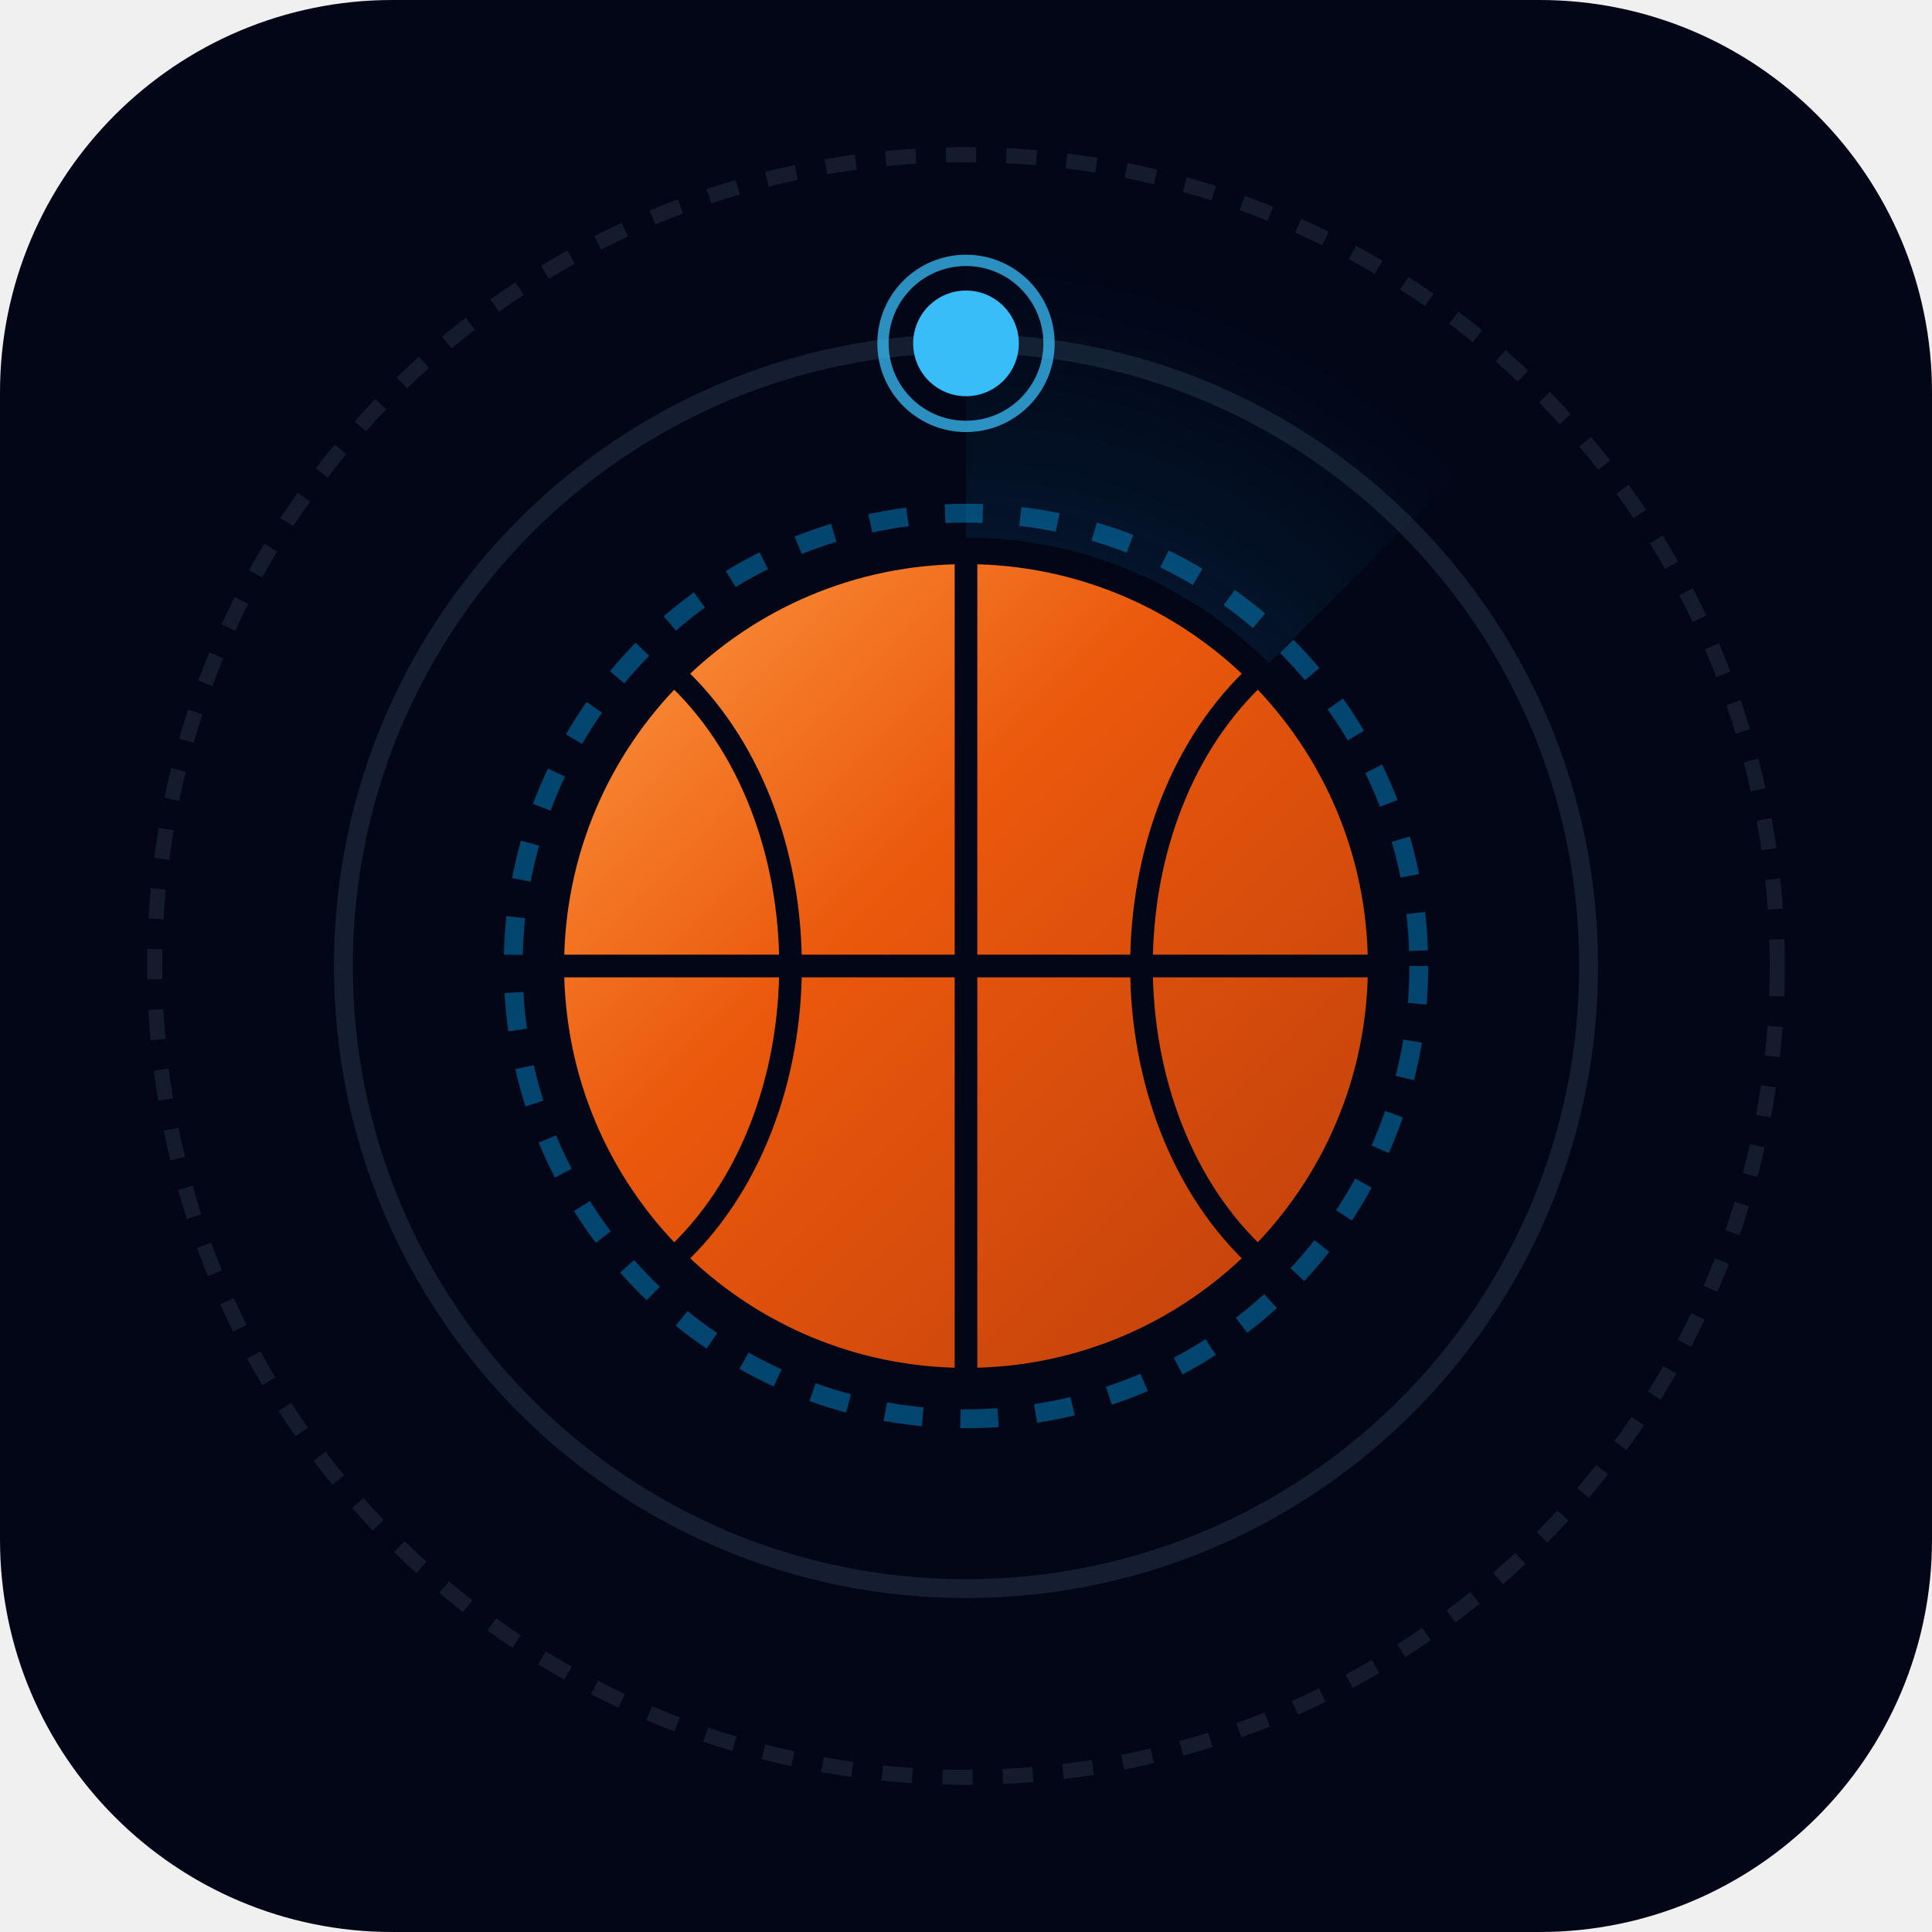
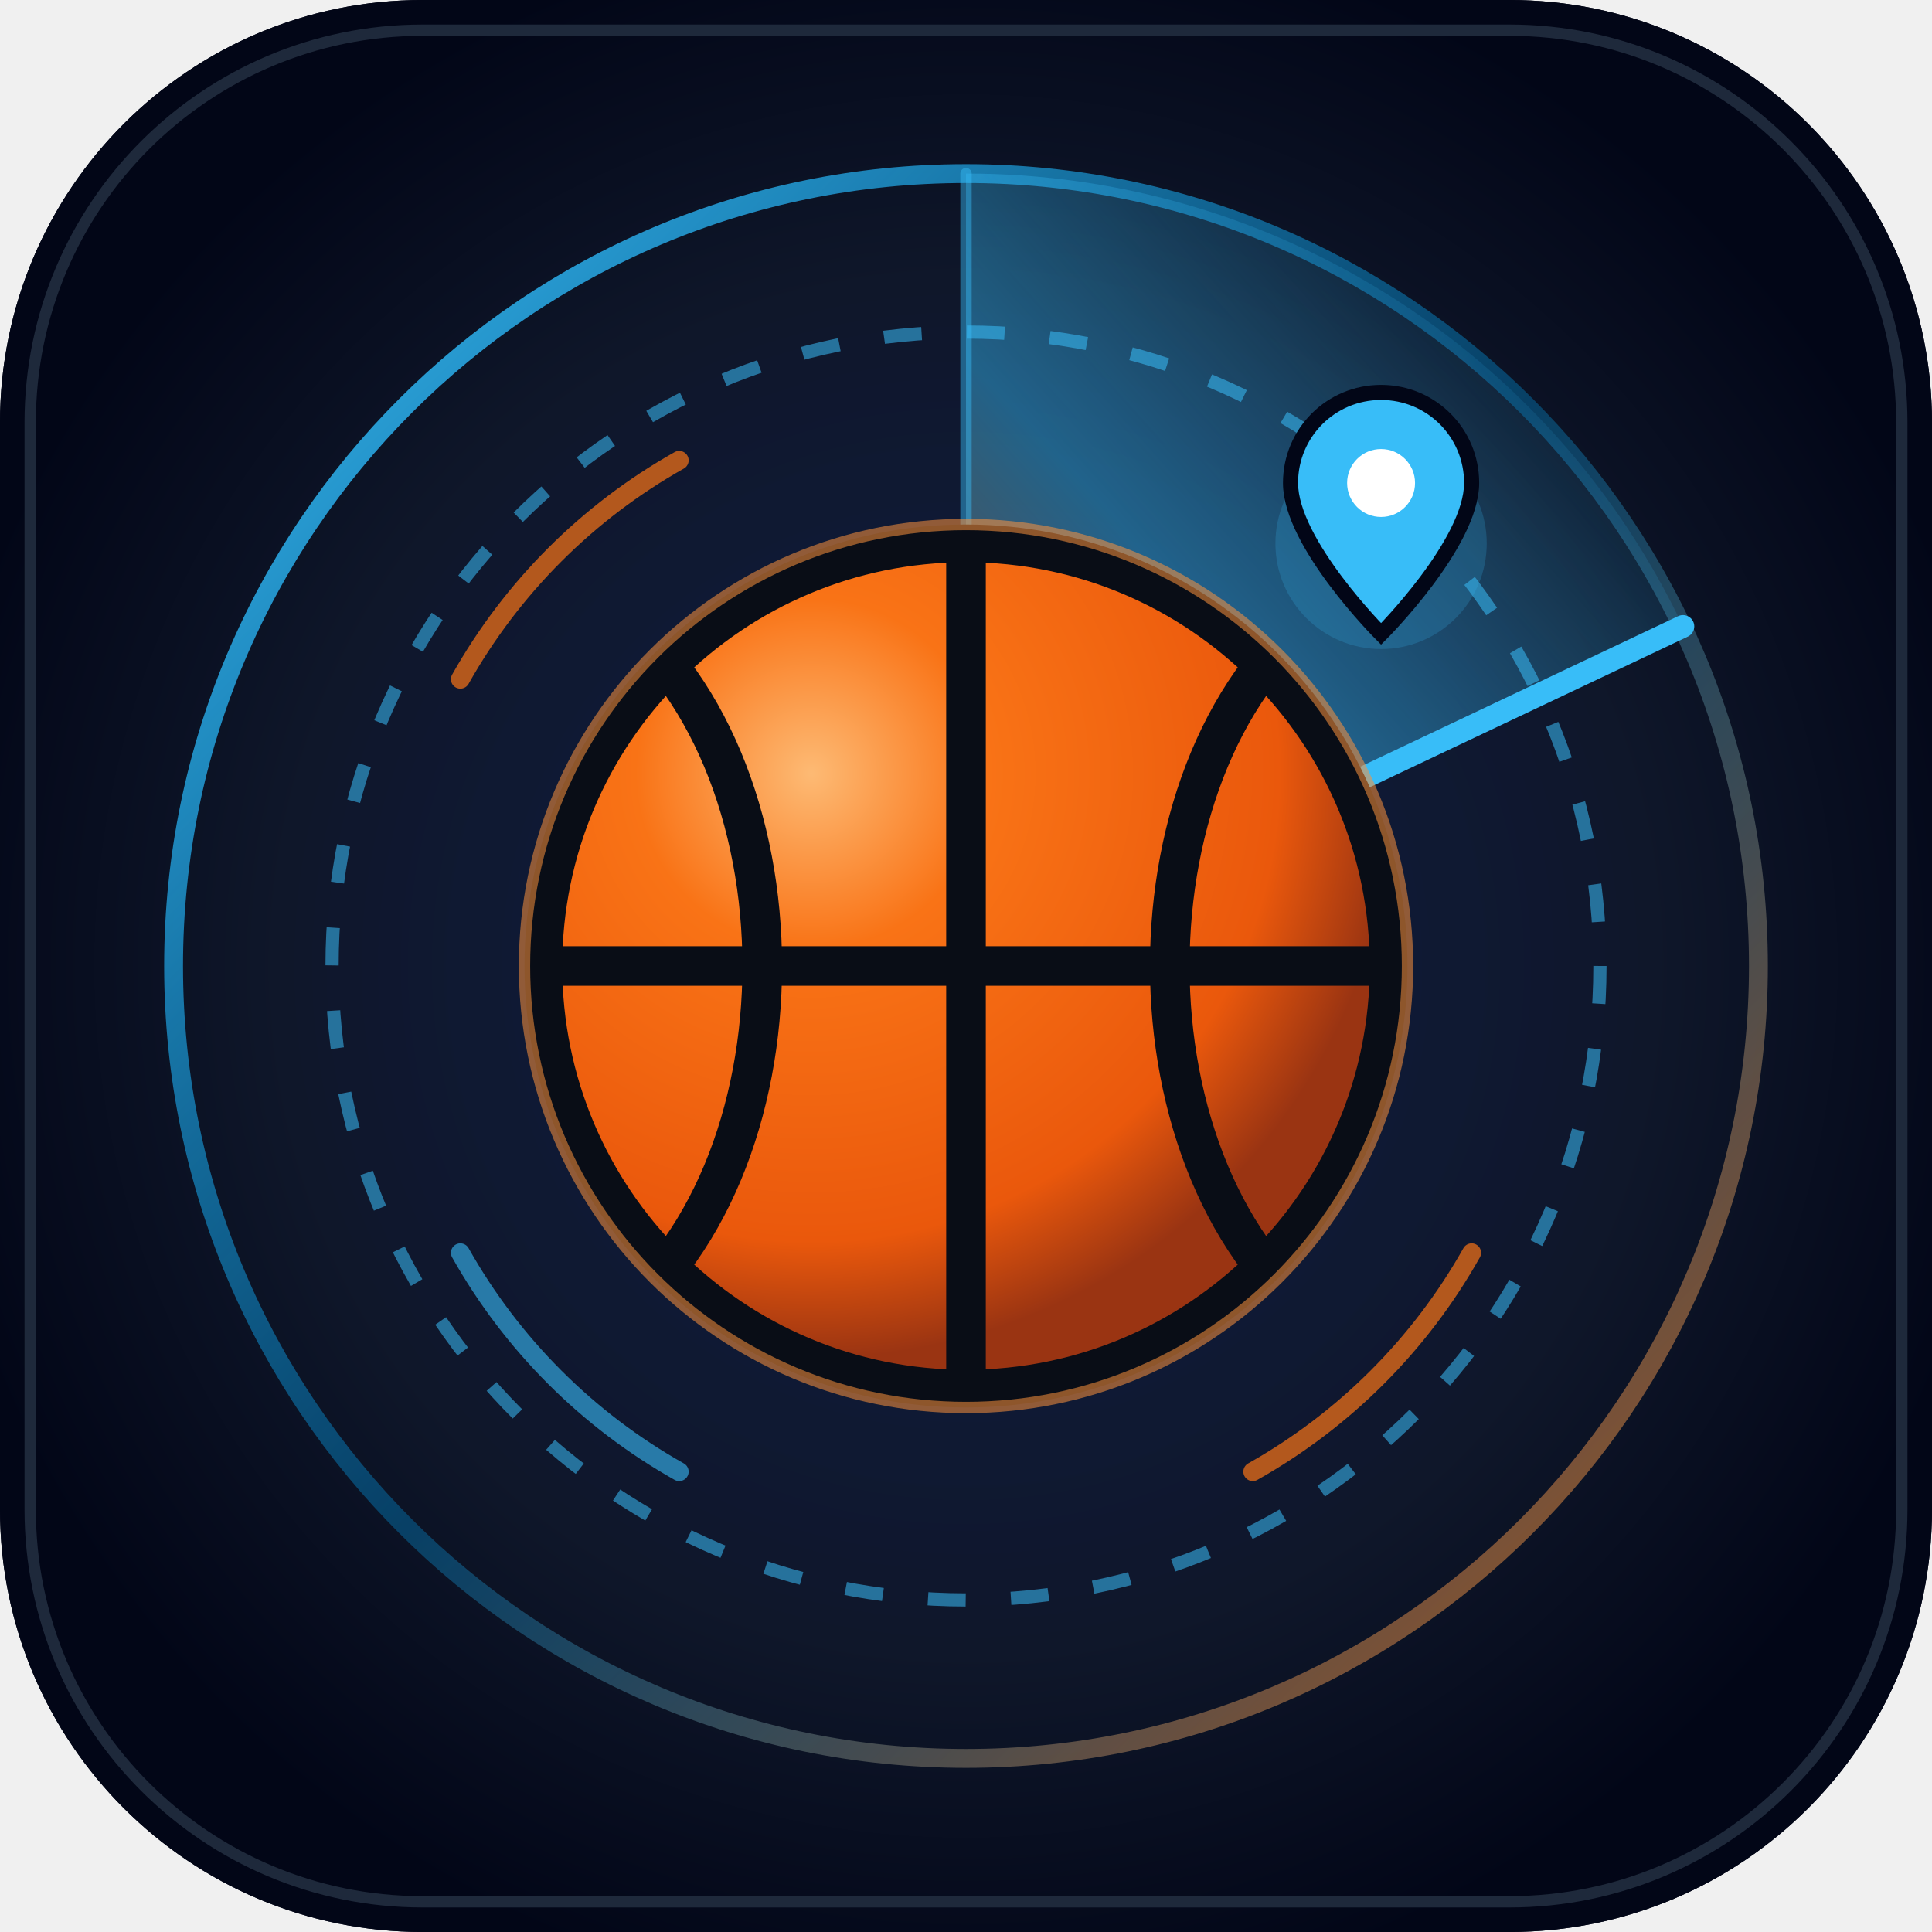
<svg xmlns="http://www.w3.org/2000/svg" viewBox="0 0 512 512" fill="none">
-   <rect width="512" height="512" rx="104" fill="#020617" />
-   <circle cx="256" cy="256" r="215" stroke="#1e293b" stroke-width="4" stroke-dasharray="8 8" opacity="0.6" />
-   <circle cx="256" cy="256" r="165" stroke="#334155" stroke-width="5" opacity="0.4" />
-   <circle cx="256" cy="256" r="120" stroke="#0284c7" stroke-width="5" stroke-dasharray="10 10" opacity="0.5" />
-   <path d="M 256 256 L 390 122 A 190 190 0 0 0 256 66 Z" fill="url(#radarGradient)" opacity="0.3" />
  <defs>
-     <radialGradient id="radarGradient" cx="256" cy="256" r="190" gradientUnits="userSpaceOnUse">
-       <stop offset="0%" stop-color="#38bdf8" stop-opacity="0.8" />
-       <stop offset="100%" stop-color="#0284c7" stop-opacity="0" />
+     <radialGradient id="bg2c" cx="256" cy="256" r="280" gradientUnits="userSpaceOnUse">
+       <stop offset="0%" stop-color="#172554" stop-opacity="0.55" />
+       <stop offset="65%" stop-color="#0f172a" />
+       <stop offset="100%" stop-color="#020617" />
    </radialGradient>
-     <linearGradient id="ballGradient" x1="160" y1="160" x2="350" y2="350" gradientUnits="userSpaceOnUse">
-       <stop offset="0%" stop-color="#fb923c" />
-       <stop offset="40%" stop-color="#ea580c" />
-       <stop offset="100%" stop-color="#c2410c" />
+     <linearGradient id="sweep2c" x1="256" y1="256" x2="435" y2="95" gradientUnits="userSpaceOnUse">
+       <stop offset="0%" stop-color="#f97316" stop-opacity="0.45" />
+       <stop offset="45%" stop-color="#38bdf8" stop-opacity="0.45" />
+       <stop offset="100%" stop-color="#38bdf8" stop-opacity="0" />
    </linearGradient>
+     <linearGradient id="outerRing2c" x1="60" y1="60" x2="452" y2="452" gradientUnits="userSpaceOnUse">
+       <stop offset="0%" stop-color="#38bdf8" />
+       <stop offset="50%" stop-color="#0284c7" stop-opacity="0.4" />
+       <stop offset="100%" stop-color="#f97316" stop-opacity="0.7" />
+     </linearGradient>
+     <radialGradient id="ballGrad2c" cx="215" cy="205" r="155" gradientUnits="userSpaceOnUse">
+       <stop offset="0%" stop-color="#fdba74" />
+       <stop offset="30%" stop-color="#f97316" />
+       <stop offset="80%" stop-color="#ea580c" />
+       <stop offset="100%" stop-color="#9a3412" />
+     </radialGradient>
+     <clipPath id="ballClip2c">
+       <circle cx="256" cy="256" r="112" />
+     </clipPath>
  </defs>
-   <circle cx="256" cy="256" r="110" fill="url(#ballGradient)" />
-   <circle cx="256" cy="256" r="110" stroke="#020617" stroke-width="7" />
-   <line x1="146" y1="256" x2="366" y2="256" stroke="#020617" stroke-width="6" stroke-linecap="round" />
-   <line x1="256" y1="146" x2="256" y2="366" stroke="#020617" stroke-width="6" stroke-linecap="round" />
-   <path d="M 178 178 C 220 216 220 296 178 334" stroke="#020617" stroke-width="6" stroke-linecap="round" fill="none" />
-   <path d="M 334 178 C 292 216 292 296 334 334" stroke="#020617" stroke-width="6" stroke-linecap="round" fill="none" />
-   <circle cx="256" cy="91" r="14" fill="#38bdf8" />
-   <circle cx="256" cy="91" r="22" stroke="#38bdf8" stroke-width="3" opacity="0.75" />
+   <rect width="512" height="512" rx="112" fill="#020617" />
+   <rect width="512" height="512" rx="112" fill="url(#bg2c)" />
+   <rect x="8" y="8" width="496" height="496" rx="104" stroke="#1e293b" stroke-width="3" />
+   <circle cx="256" cy="256" r="210" stroke="url(#outerRing2c)" stroke-width="5" />
+   <circle cx="256" cy="256" r="168" stroke="#38bdf8" stroke-width="3.5" stroke-dasharray="10 12" opacity="0.55" />
+   <path d="M 256 256 L 256 46 A 210 210 0 0 1 446 166 Z" fill="url(#sweep2c)" />
+   <line x1="256" y1="256" x2="446" y2="166" stroke="#38bdf8" stroke-width="6" stroke-linecap="round" />
+   <line x1="256" y1="256" x2="256" y2="46" stroke="#38bdf8" stroke-width="3" stroke-linecap="round" opacity="0.45" />
+   <path d="M 122 180 A 152 152 0 0 1 180 122" stroke="#f97316" stroke-width="5" stroke-linecap="round" opacity="0.7" />
+   <path d="M 390 332 A 152 152 0 0 1 332 390" stroke="#f97316" stroke-width="5" stroke-linecap="round" opacity="0.7" />
+   <path d="M 180 390 A 152 152 0 0 1 122 332" stroke="#38bdf8" stroke-width="5" stroke-linecap="round" opacity="0.6" />
+   <circle cx="256" cy="256" r="112" fill="url(#ballGrad2c)" />
+   <g clip-path="url(#ballClip2c)" stroke="#090d16" stroke-width="10.5" stroke-linecap="round" fill="none">
+     <line x1="136" y1="256" x2="376" y2="256" />
+     <line x1="256" y1="136" x2="256" y2="376" />
+     <path d="M 160 160 C 216 200 216 312 160 352" />
+     <path d="M 352 160 C 296 200 296 312 352 352" />
+   </g>
+   <circle cx="256" cy="256" r="112" stroke="#090d16" stroke-width="10" />
+   <circle cx="256" cy="256" r="117" stroke="#fb923c" stroke-width="3" opacity="0.55" />
+   <circle cx="366" cy="144" r="28" fill="#38bdf8" fill-opacity="0.2" />
+   <path d="M 366 168 C 366 168 342 144 342 128 C 342 114.7 352.7 104 366 104 C 379.3 104 390 114.7 390 128 C 390 144 366 168 366 168 Z" fill="#38bdf8" stroke="#020617" stroke-width="4" />
+   <circle cx="366" cy="128" r="9" fill="#ffffff" />
</svg>
